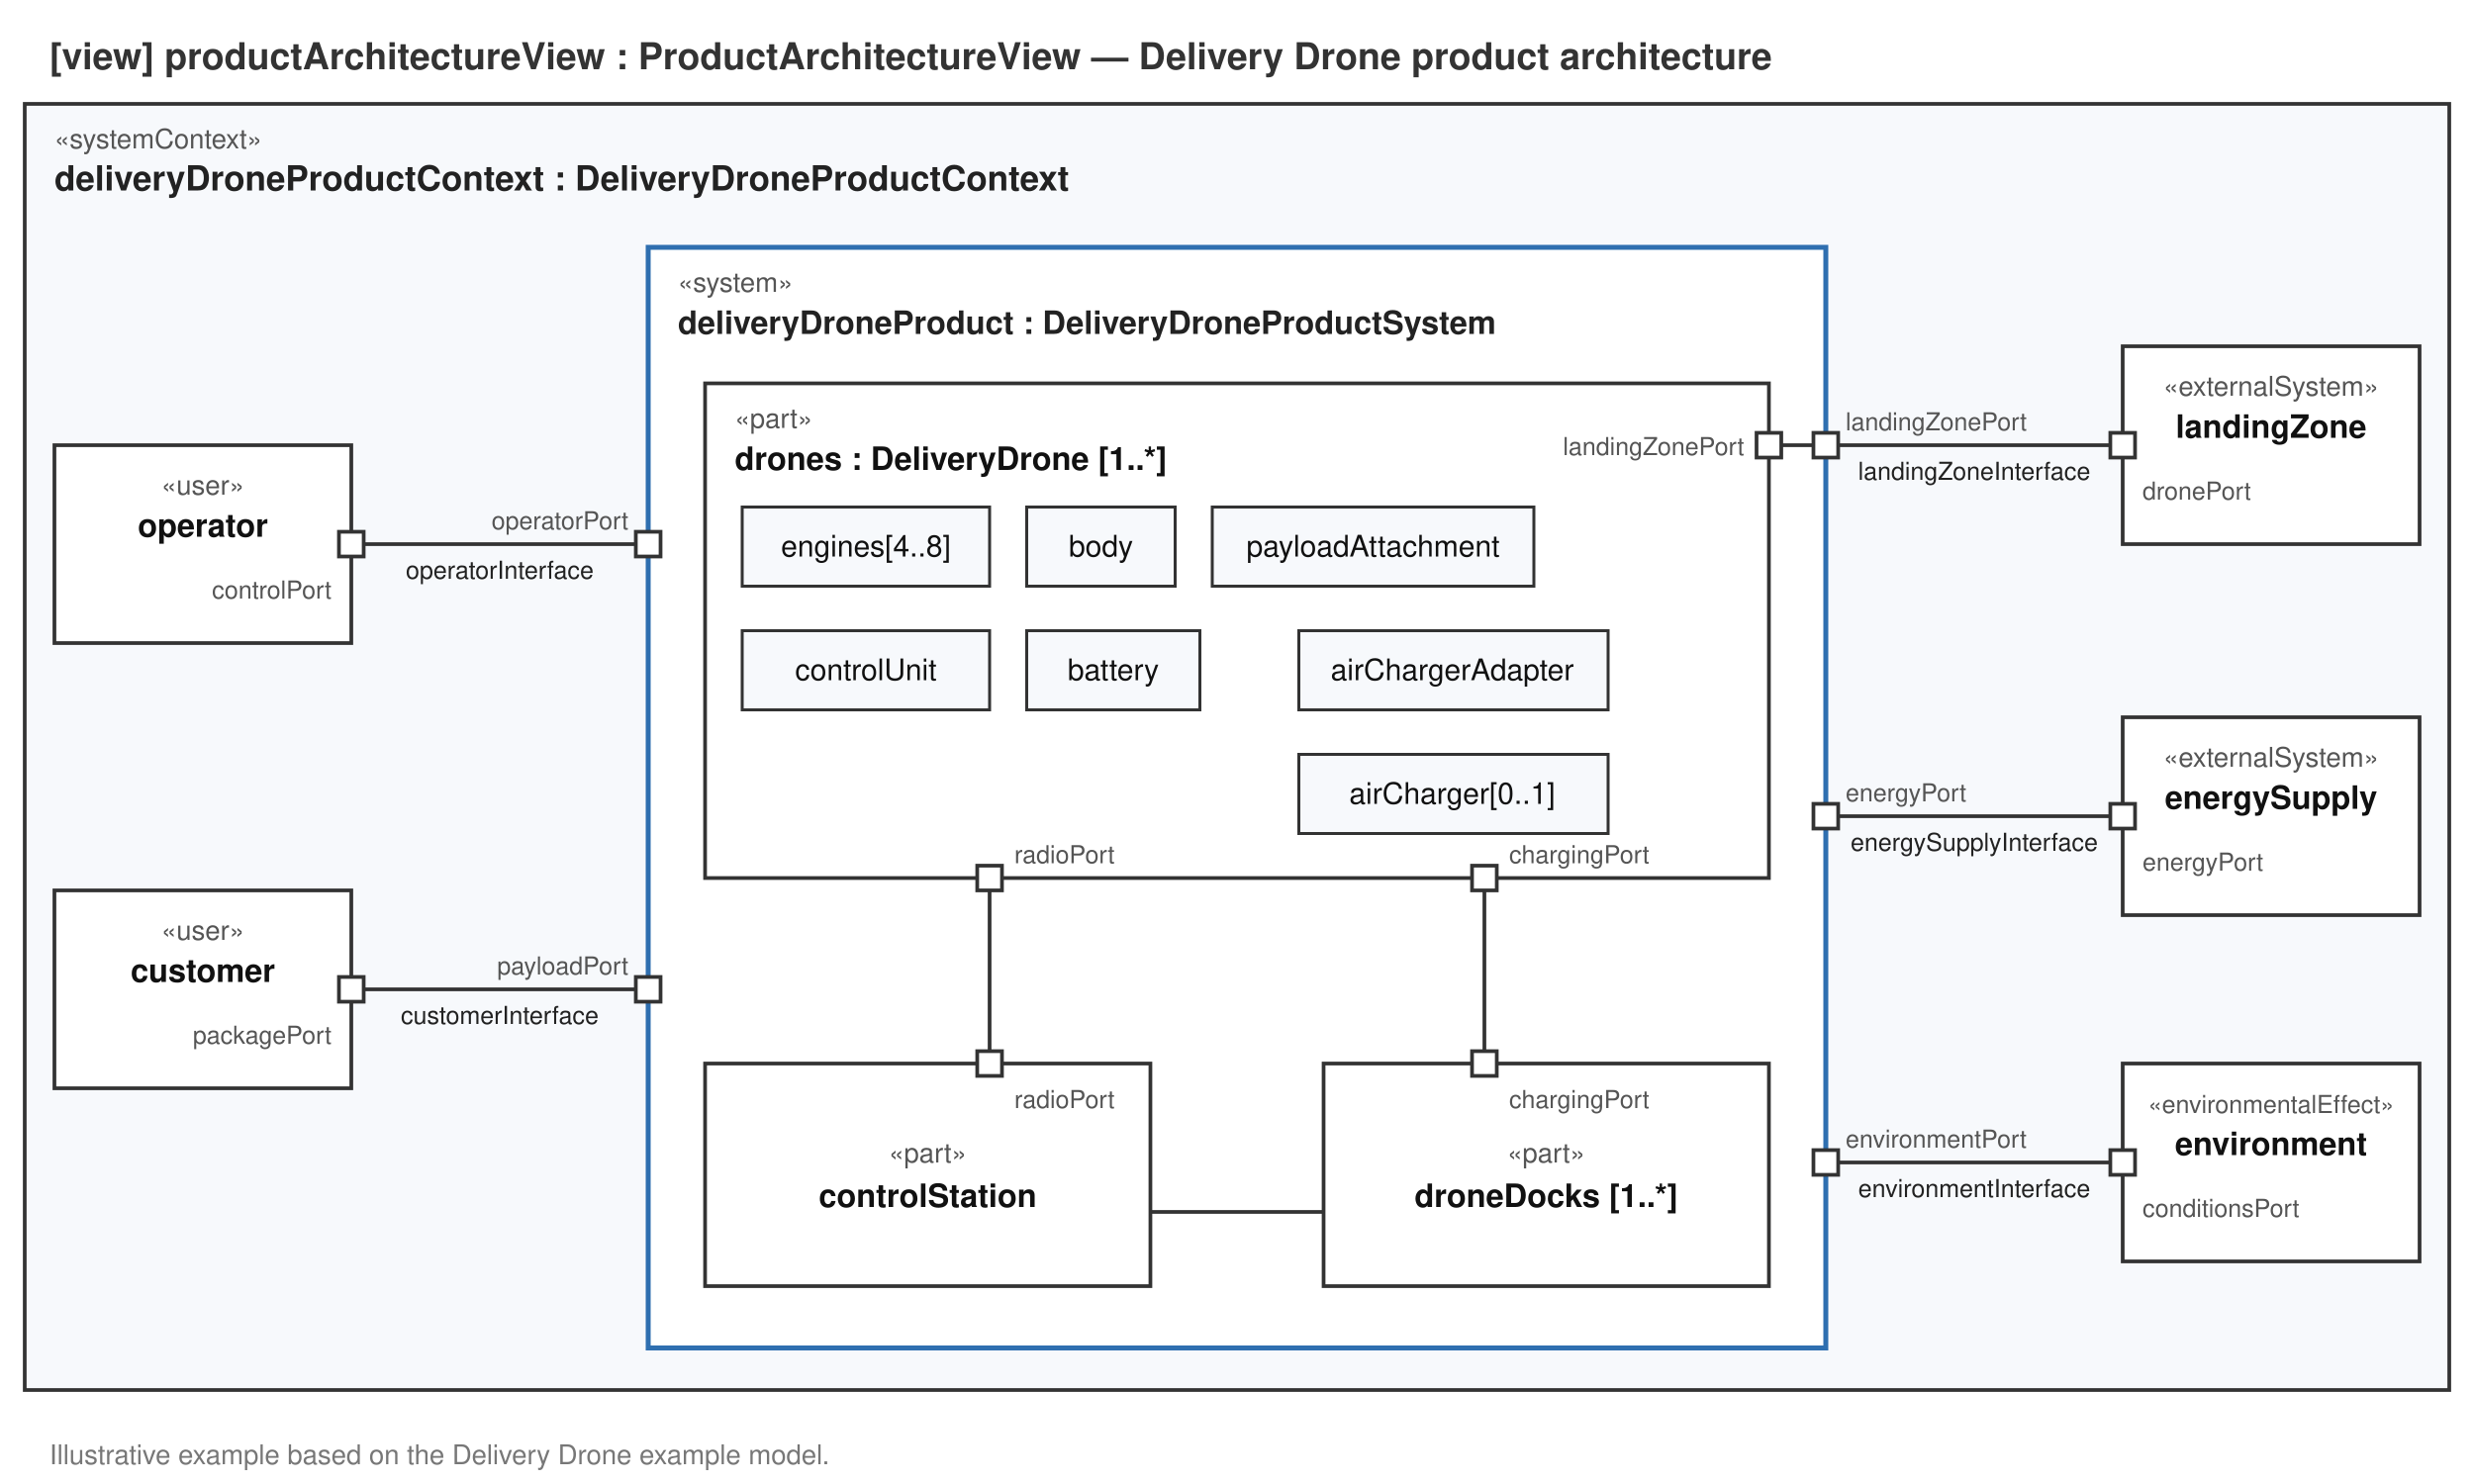
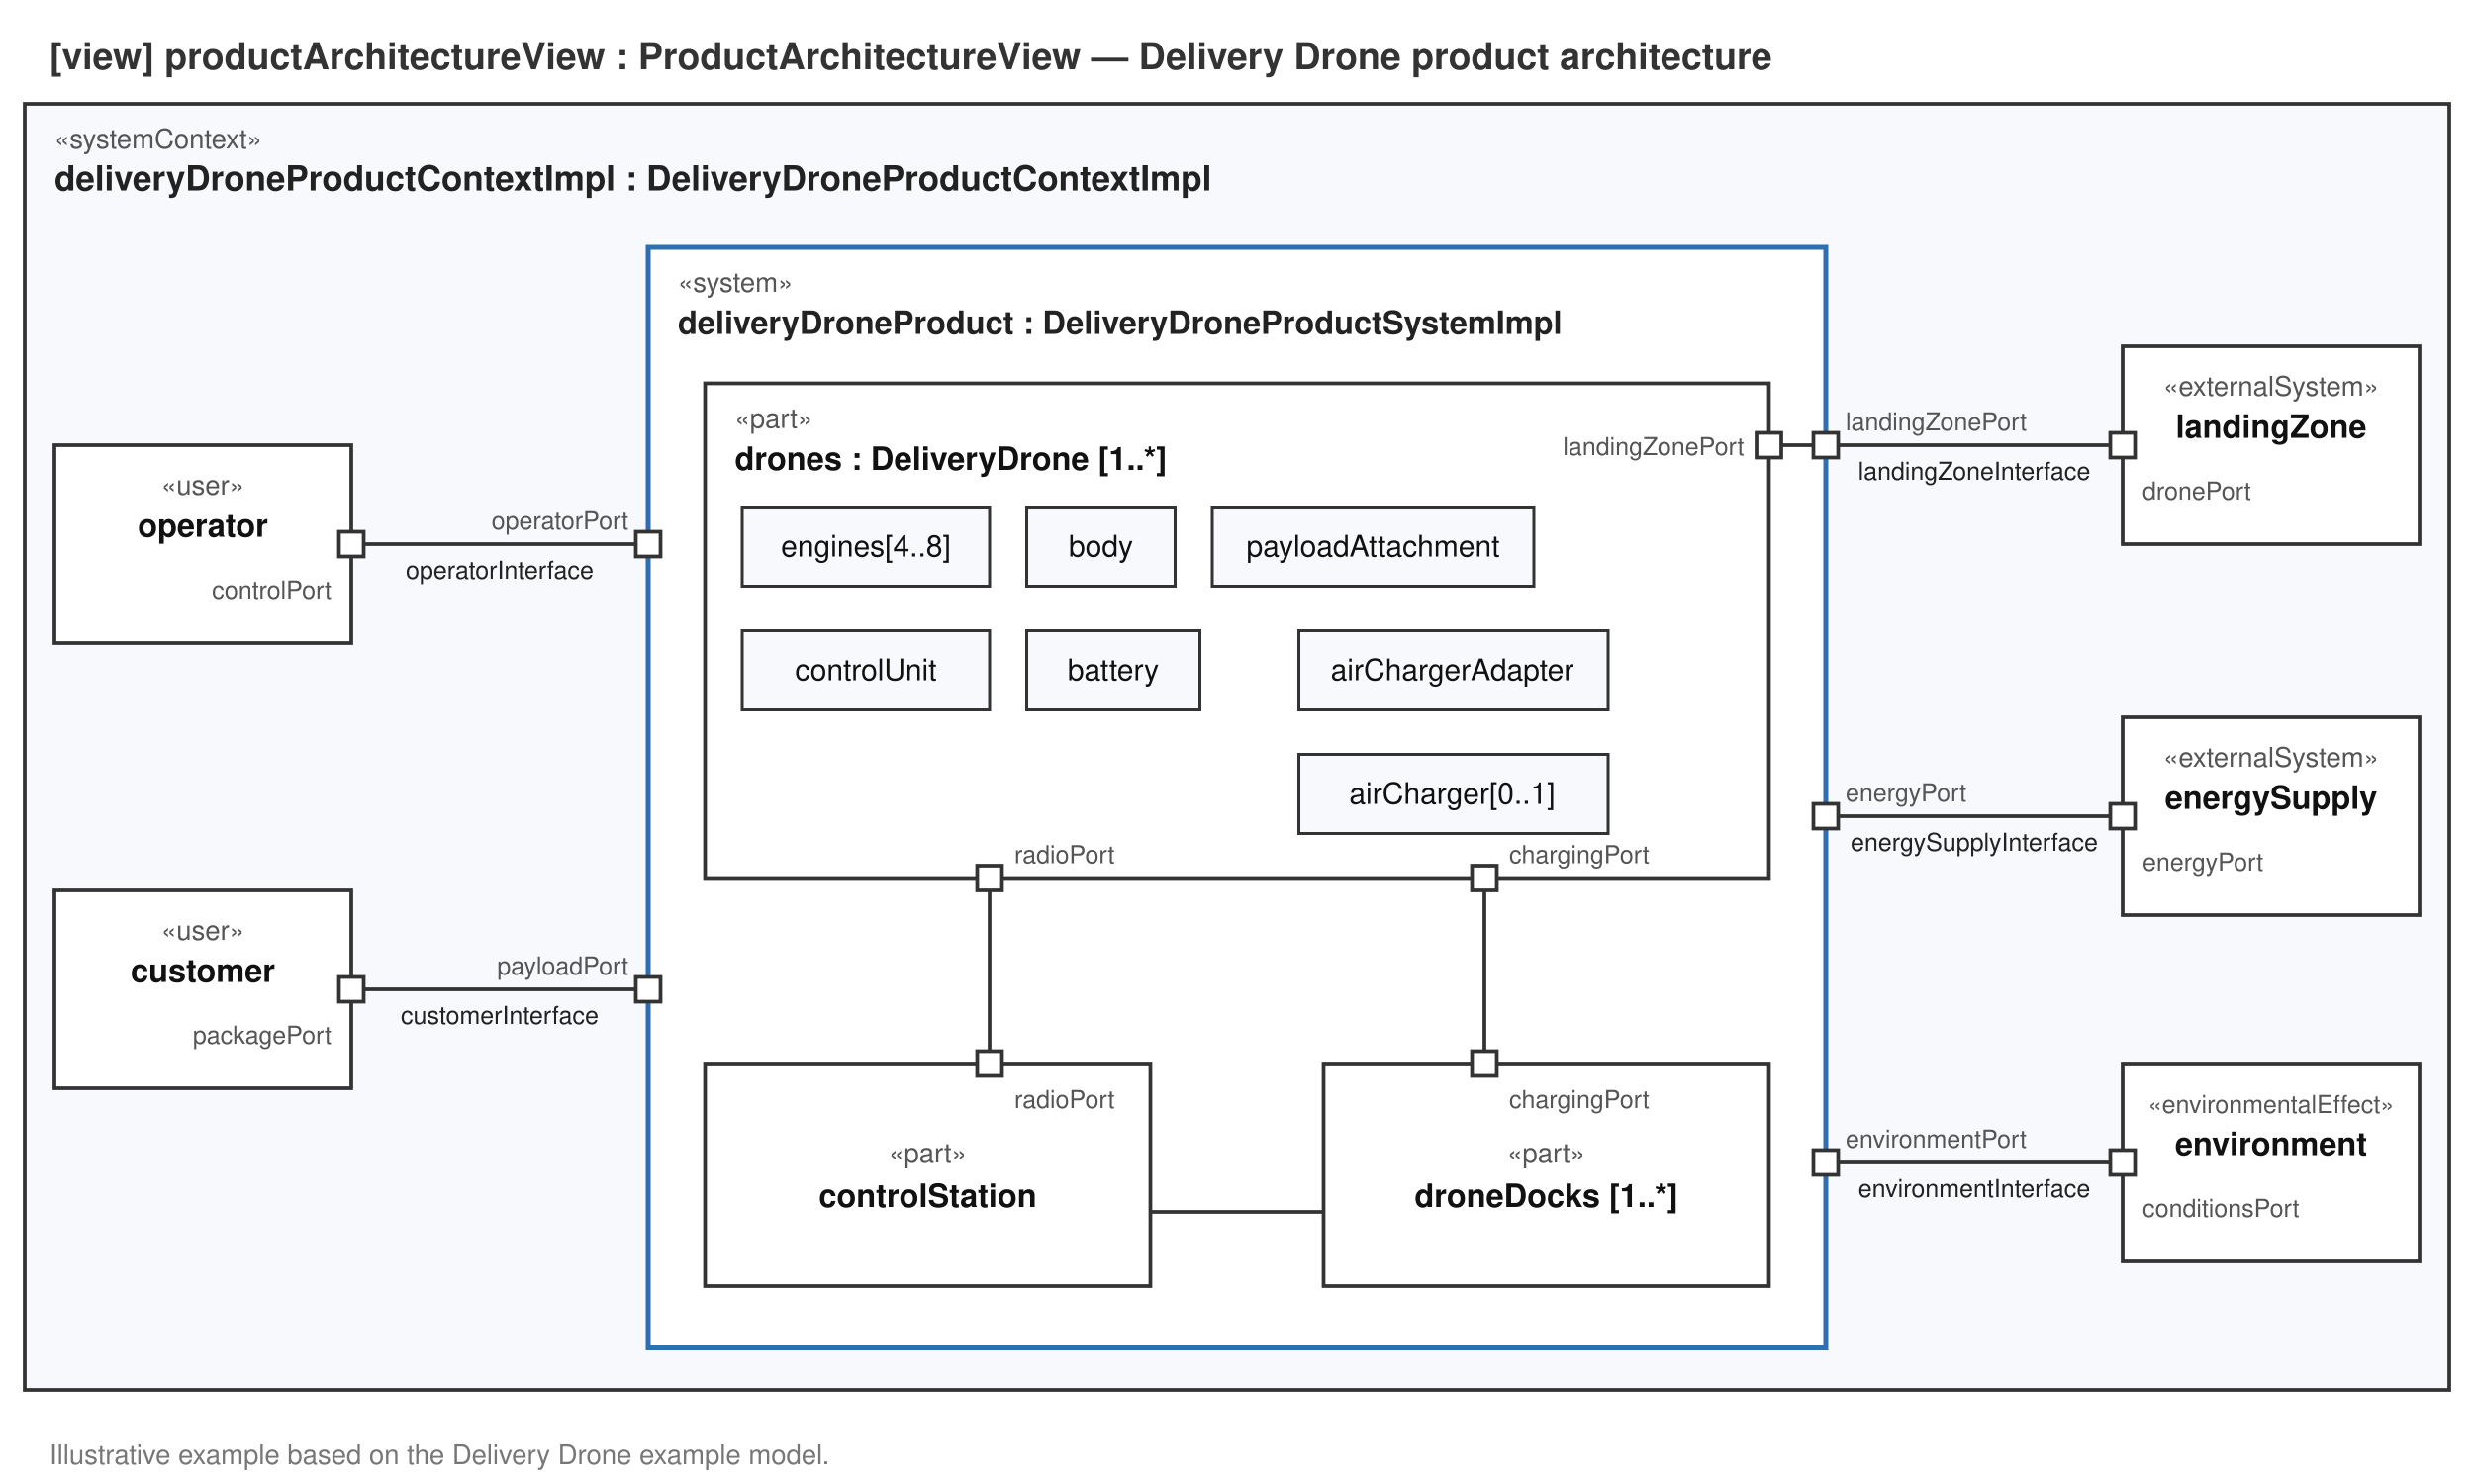
<svg xmlns="http://www.w3.org/2000/svg" width="1000" height="600" viewBox="0 0 1000 600" font-family="Segoe UI, Helvetica, Arial, sans-serif">
  <rect width="1000" height="600" fill="#ffffff" />
  <text x="20" y="28" font-size="15" font-weight="600" fill="#333">[view] productArchitectureView : ProductArchitectureView — Delivery Drone product architecture</text>
  <rect x="10" y="42" width="980" height="520" fill="#f7f9fc" stroke="#333" stroke-width="1.5" />
  <text x="22" y="60" font-size="11" fill="#555">«systemContext»</text>
-   <text x="22" y="77" font-size="14" font-weight="600" fill="#222">deliveryDroneProductContext : DeliveryDroneProductContext</text>
+   <text x="22" y="77" font-size="14" font-weight="600" fill="#222">deliveryDroneProductContextImpl : DeliveryDroneProductContextImpl</text>
  <rect x="262" y="100" width="476" height="445" fill="#ffffff" stroke="#2f6fb0" stroke-width="2" />
  <text x="274" y="118" font-size="11" fill="#555">«system»</text>
-   <text x="274" y="135" font-size="13" font-weight="600" fill="#222">deliveryDroneProduct : DeliveryDroneProductSystem</text>
+   <text x="274" y="135" font-size="13" font-weight="600" fill="#222">deliveryDroneProduct : DeliveryDroneProductSystemImpl</text>
  <g stroke="#333" stroke-width="1.5">
    <line x1="147" y1="220" x2="257" y2="220" />
    <line x1="147" y1="400" x2="257" y2="400" />
    <line x1="743" y1="180" x2="853" y2="180" />
    <line x1="743" y1="330" x2="853" y2="330" />
    <line x1="743" y1="470" x2="853" y2="470" />
  </g>
  <g font-size="10" fill="#555">
    <text x="254" y="214" text-anchor="end">operatorPort</text>
    <text x="254" y="394" text-anchor="end">payloadPort</text>
    <text x="746" y="174">landingZonePort</text>
    <text x="746" y="324">energyPort</text>
    <text x="746" y="464">environmentPort</text>
  </g>
  <g font-size="10" fill="#222" text-anchor="middle">
    <text x="202" y="234">operatorInterface</text>
    <text x="202" y="414">customerInterface</text>
    <text x="798" y="194">landingZoneInterface</text>
    <text x="798" y="344">energySupplyInterface</text>
    <text x="798" y="484">environmentInterface</text>
  </g>
  <g fill="#ffffff" stroke="#333" stroke-width="1.5">
    <rect x="22" y="180" width="120" height="80" />
    <rect x="22" y="360" width="120" height="80" />
    <rect x="858" y="140" width="120" height="80" />
    <rect x="858" y="290" width="120" height="80" />
    <rect x="858" y="430" width="120" height="80" />
  </g>
  <g text-anchor="middle">
    <text x="82" y="200" font-size="11" fill="#555">«user»</text>
    <text x="82" y="217" font-size="13" font-weight="600" fill="#111">operator</text>
    <text x="82" y="380" font-size="11" fill="#555">«user»</text>
    <text x="82" y="397" font-size="13" font-weight="600" fill="#111">customer</text>
    <text x="918" y="160" font-size="11" fill="#555">«externalSystem»</text>
    <text x="918" y="177" font-size="13" font-weight="600" fill="#111">landingZone</text>
    <text x="918" y="310" font-size="11" fill="#555">«externalSystem»</text>
    <text x="918" y="327" font-size="13" font-weight="600" fill="#111">energySupply</text>
    <text x="918" y="450" font-size="10" fill="#555">«environmentalEffect»</text>
    <text x="918" y="467" font-size="13" font-weight="600" fill="#111">environment</text>
  </g>
  <g font-size="10" fill="#555">
    <text x="134" y="242" text-anchor="end">controlPort</text>
    <text x="134" y="422" text-anchor="end">packagePort</text>
    <text x="866" y="202">dronePort</text>
    <text x="866" y="352">energyPort</text>
    <text x="866" y="492">conditionsPort</text>
  </g>
  <g stroke="#333" stroke-width="1.5">
    <line x1="720" y1="180" x2="733" y2="180" />
    <line x1="400" y1="360" x2="400" y2="425" />
    <line x1="600" y1="360" x2="600" y2="425" />
    <line x1="465" y1="490" x2="535" y2="490" />
    <line x1="485" y1="271" x2="525" y2="271" />
    <line x1="587" y1="287" x2="587" y2="305" />
  </g>
  <g fill="#ffffff" stroke="#333" stroke-width="1.5">
    <rect x="285" y="155" width="430" height="200" />
    <rect x="285" y="430" width="180" height="90" />
    <rect x="535" y="430" width="180" height="90" />
  </g>
  <text x="297" y="173" font-size="11" fill="#555">«part»</text>
  <text x="297" y="190" font-size="13" font-weight="600" fill="#111">drones : DeliveryDrone [1..*]</text>
  <g text-anchor="middle">
    <text x="375" y="470" font-size="11" fill="#555">«part»</text>
    <text x="375" y="488" font-size="13" font-weight="600" fill="#111">controlStation</text>
    <text x="625" y="470" font-size="11" fill="#555">«part»</text>
    <text x="625" y="488" font-size="13" font-weight="600" fill="#111">droneDocks [1..*]</text>
  </g>
  <g fill="#f7f9fc" stroke="#333" stroke-width="1.2">
    <rect x="300" y="205" width="100" height="32" />
    <rect x="415" y="205" width="60" height="32" />
    <rect x="490" y="205" width="130" height="32" />
    <rect x="300" y="255" width="100" height="32" />
    <rect x="415" y="255" width="70" height="32" />
    <rect x="525" y="255" width="125" height="32" />
    <rect x="525" y="305" width="125" height="32" />
  </g>
  <g font-size="12" fill="#111" text-anchor="middle">
    <text x="350" y="225">engines[4..8]</text>
    <text x="445" y="225">body</text>
    <text x="555" y="225">payloadAttachment</text>
    <text x="350" y="275">controlUnit</text>
    <text x="450" y="275">battery</text>
    <text x="587" y="275">airChargerAdapter</text>
    <text x="587" y="325">airCharger[0..1]</text>
  </g>
  <g fill="#ffffff" stroke="#333" stroke-width="1.5">
    <rect x="257" y="215" width="10" height="10" />
    <rect x="257" y="395" width="10" height="10" />
    <rect x="733" y="175" width="10" height="10" />
    <rect x="733" y="325" width="10" height="10" />
    <rect x="733" y="465" width="10" height="10" />
    <rect x="137" y="215" width="10" height="10" />
    <rect x="137" y="395" width="10" height="10" />
    <rect x="853" y="175" width="10" height="10" />
    <rect x="853" y="325" width="10" height="10" />
    <rect x="853" y="465" width="10" height="10" />
    <rect x="710" y="175" width="10" height="10" />
    <rect x="395" y="350" width="10" height="10" />
    <rect x="595" y="350" width="10" height="10" />
    <rect x="395" y="425" width="10" height="10" />
    <rect x="595" y="425" width="10" height="10" />
  </g>
  <g font-size="10" fill="#555">
    <text x="705" y="184" text-anchor="end">landingZonePort</text>
    <text x="410" y="349">radioPort</text>
    <text x="610" y="349">chargingPort</text>
    <text x="410" y="448">radioPort</text>
    <text x="610" y="448">chargingPort</text>
  </g>
  <text x="20" y="592" font-size="11" fill="#777">Illustrative example based on the Delivery Drone example model.</text>
</svg>
